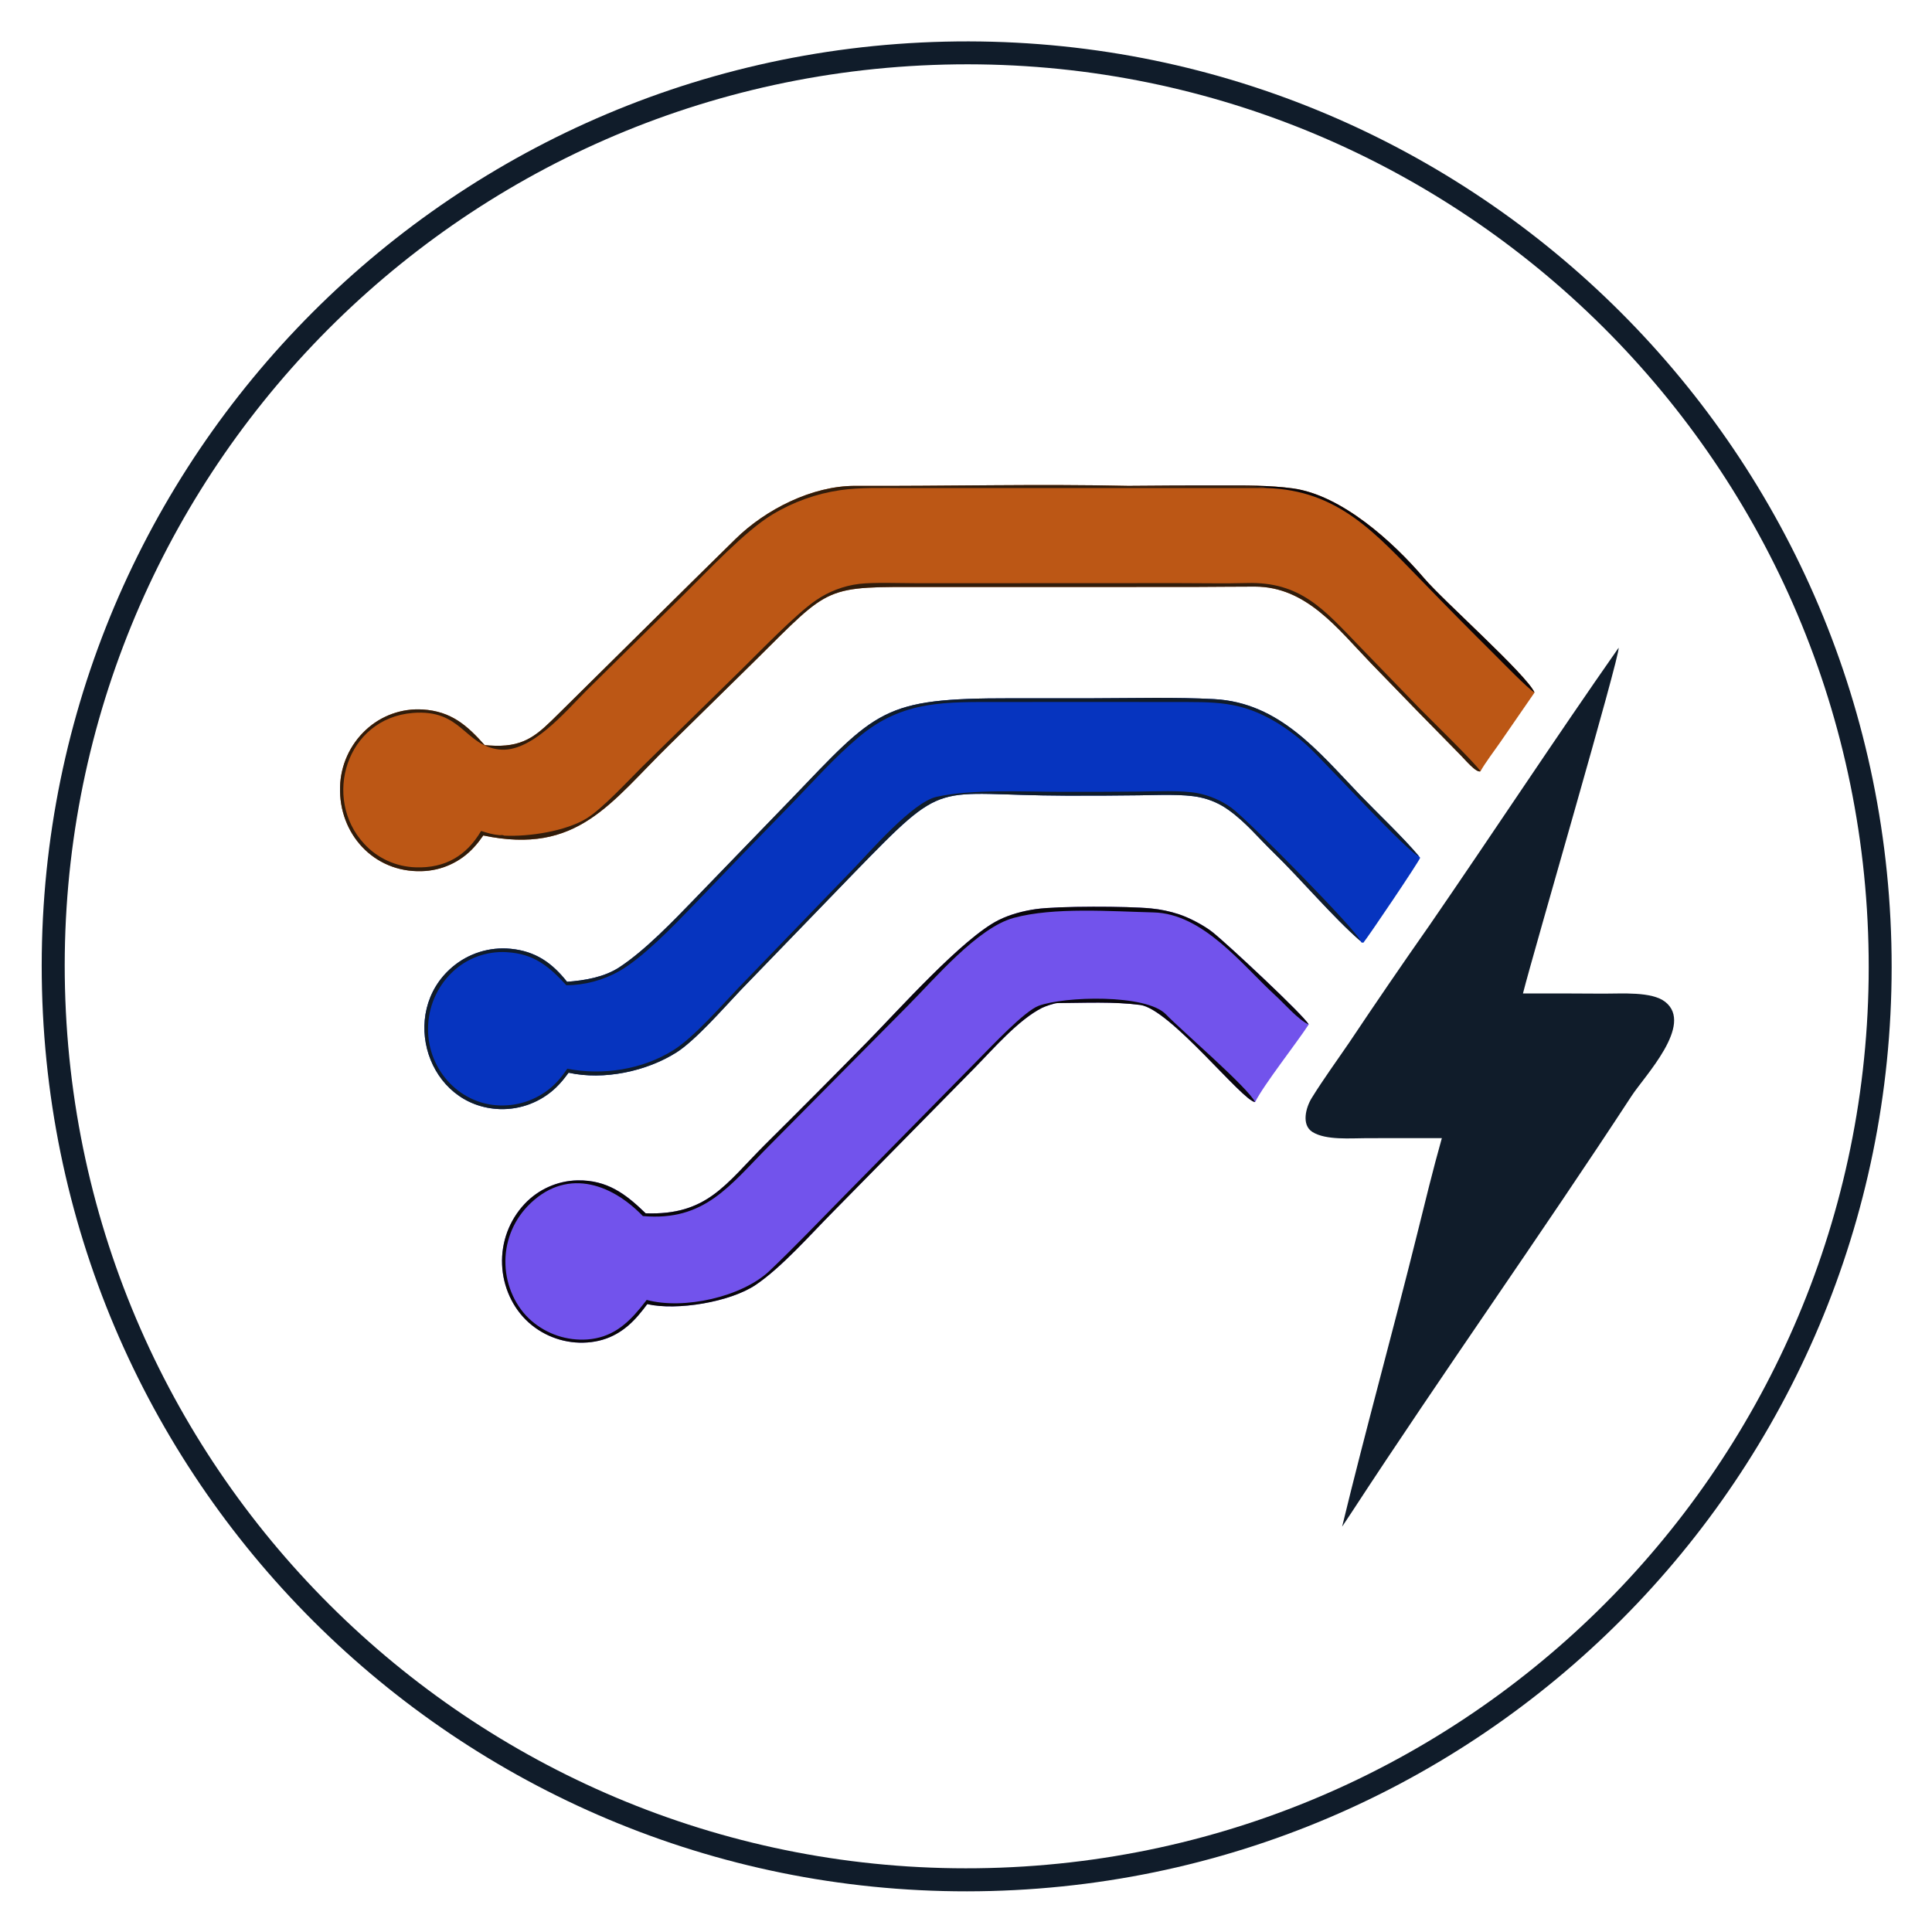
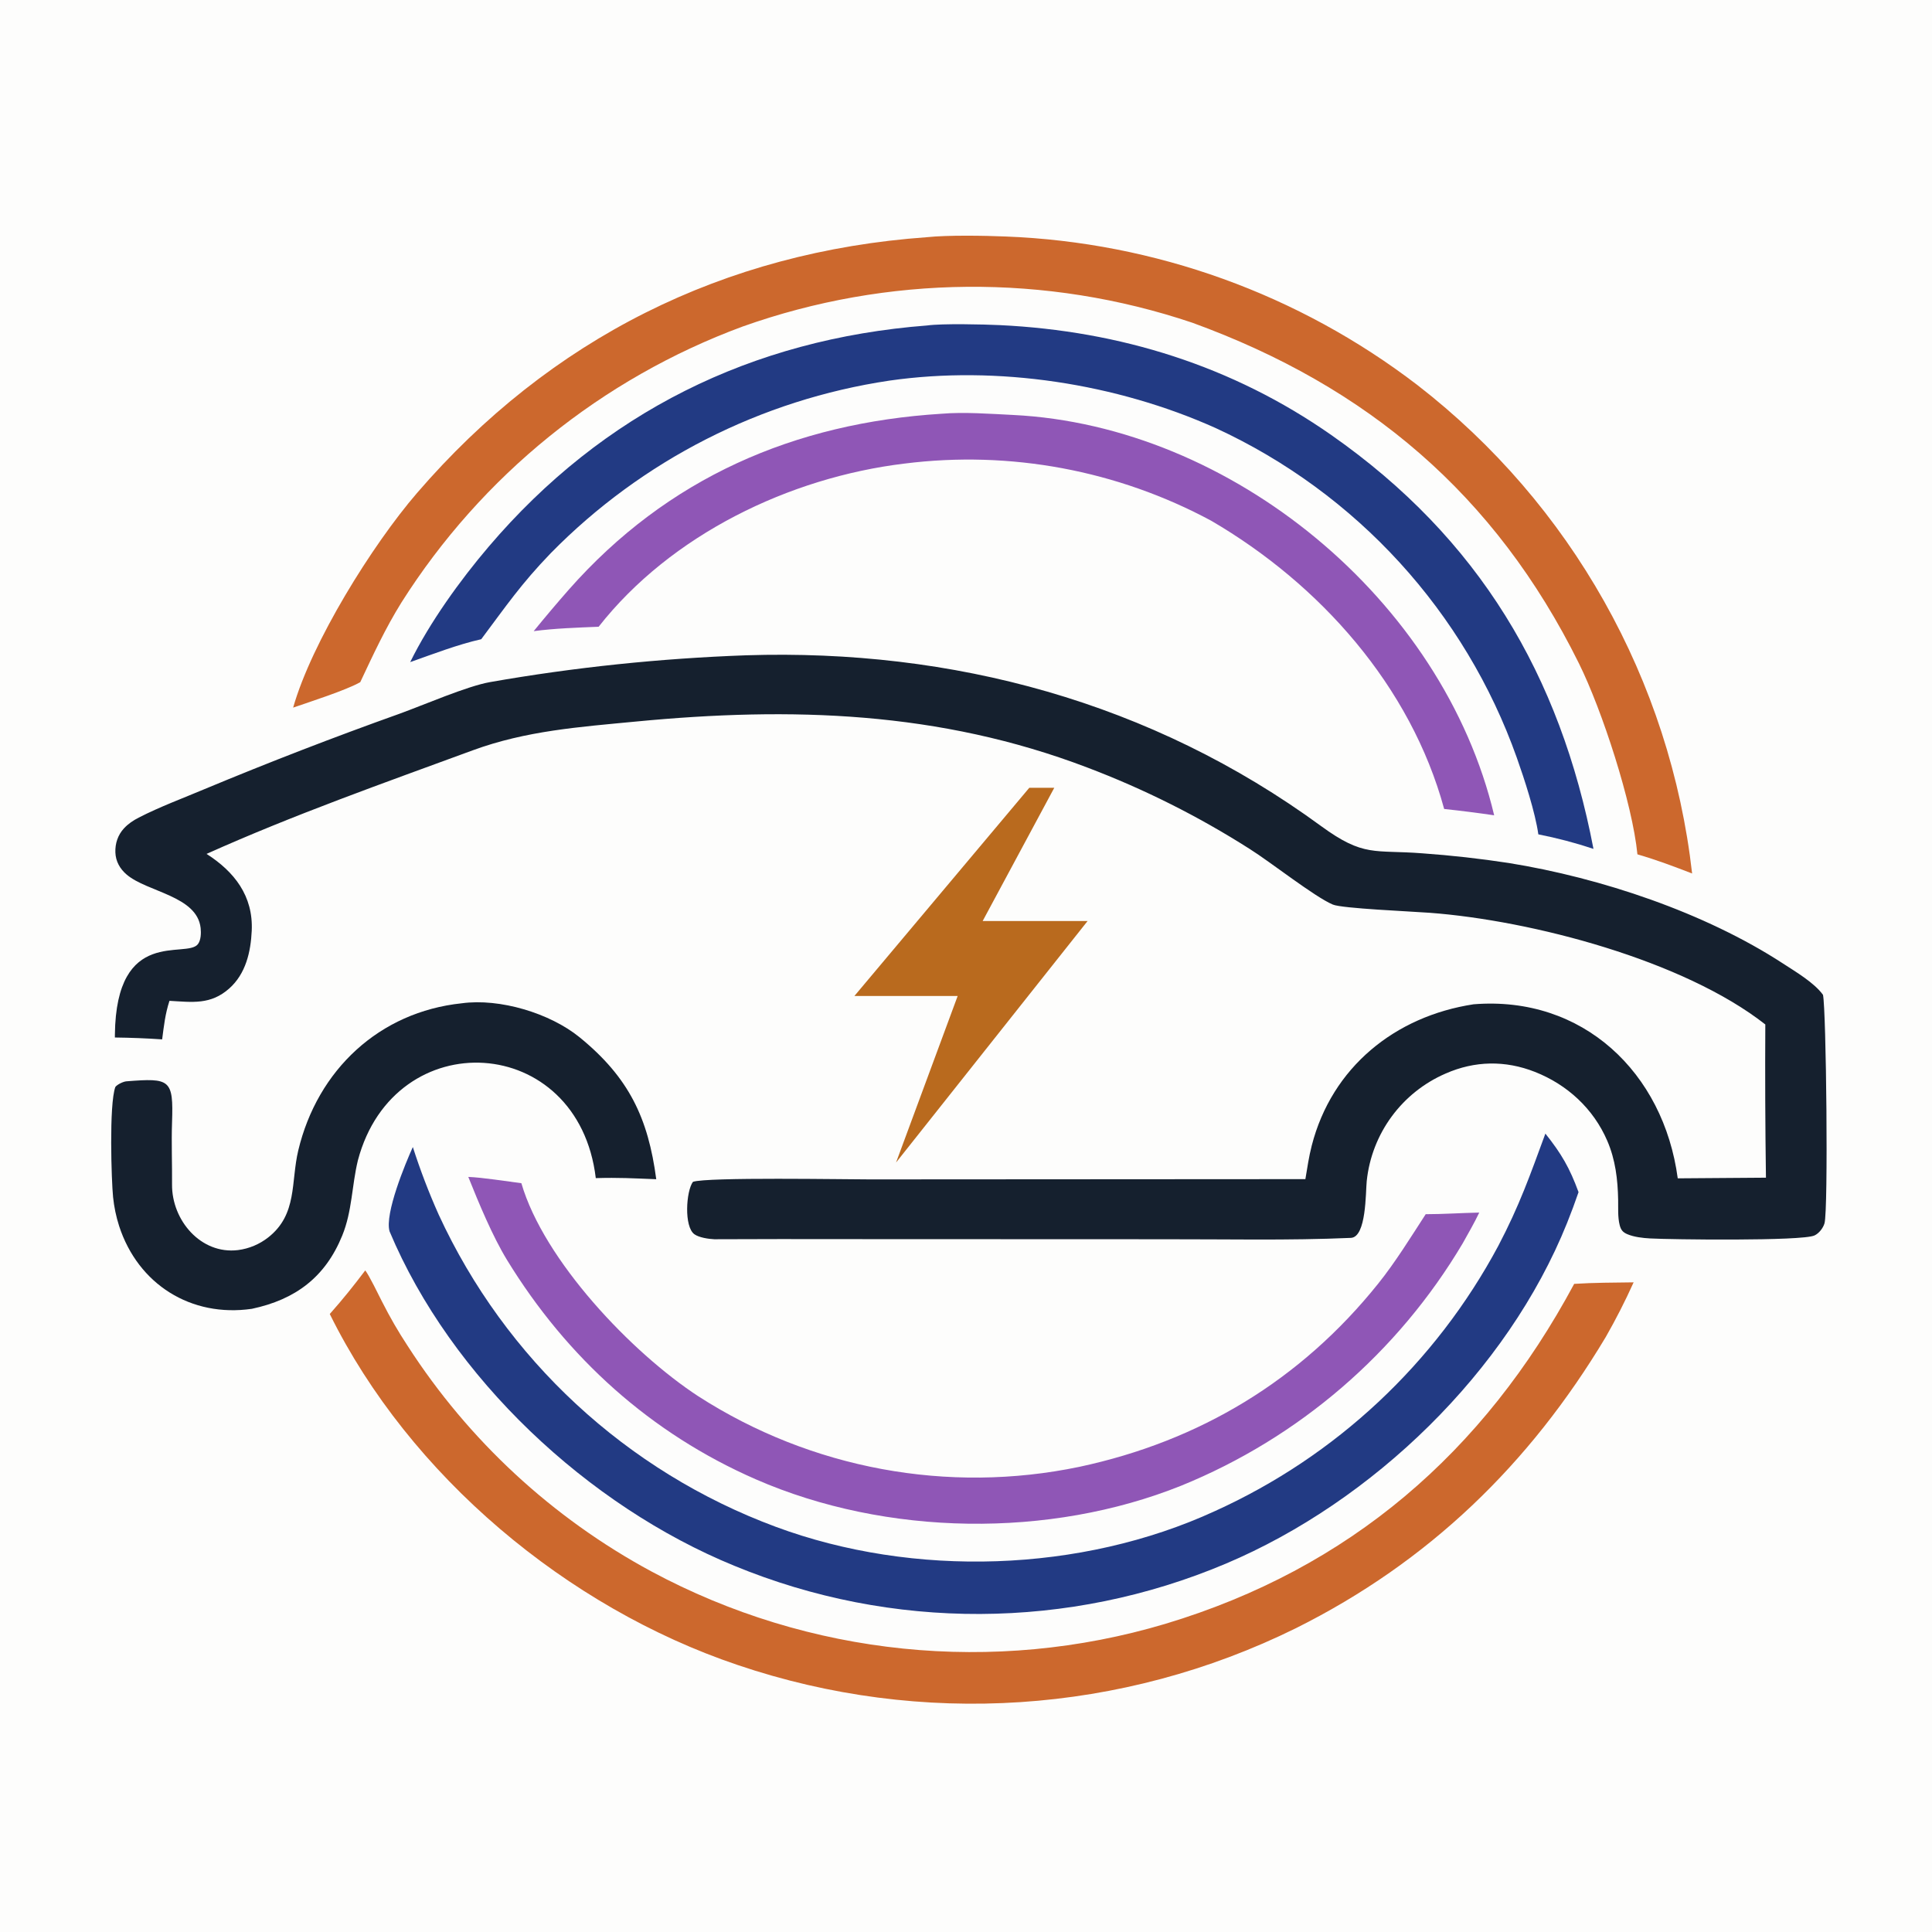
- <svg xmlns="http://www.w3.org/2000/svg" version="1.1" style="display: block;" viewBox="310 310 1428 1428" width="256" height="256" preserveAspectRatio="none">
-   <path transform="translate(0,0)" fill="rgb(255,255,255)" d="M 0 0 L 2048 0 L 2048 2048 L 0 2048 L 0 0 z" />
-   <path transform="translate(0,0)" fill="rgb(16,28,42)" d="M 1008.4 340.786 C 1385.51 331.905 1698.55 630.129 1707.96 1007.22 C 1717.36 1384.32 1419.57 1697.77 1042.49 1707.7 C 664.674 1717.65 350.466 1419.15 341.043 1041.31 C 331.62 663.478 630.558 349.685 1008.4 340.786 z" />
-   <path transform="translate(0,0)" fill="rgb(255,255,255)" d="M 999.644 358.005 C 1367.57 344.262 1676.98 631.374 1690.75 999.302 C 1704.51 1367.23 1417.42 1676.66 1049.49 1690.45 C 681.536 1704.23 372.076 1417.11 358.31 1049.15 C 344.543 681.193 631.685 371.75 999.644 358.005 z" />
-   <path transform="translate(0,0)" fill="rgb(188,87,21)" d="M 668.249 860.767 C 670.842 860.987 673.44 861.135 676.041 861.212 C 698.782 861.785 707.976 852.243 722.853 837.556 C 766.368 794.668 809.932 751.262 853.526 708.493 C 875.765 686.602 910.272 668.99 942.238 669.129 C 1009.18 669.421 1077.25 667.6 1144.16 669.135 C 1166.98 668.912 1189.8 668.817 1212.62 668.851 C 1230.05 668.835 1248.54 668.656 1265.54 670.978 C 1301.57 675.9 1339.63 710.423 1362.65 737.415 C 1376.89 754.122 1438.32 808.635 1444.22 821.884 L 1418.49 859.185 C 1414.96 864.233 1406.94 875.02 1404.29 880.065 C 1401.22 881.495 1392.76 871.352 1389.87 868.446 C 1367.59 845.853 1345.43 823.135 1323.4 800.294 C 1298.73 774.725 1275.64 743.59 1237.48 743.573 C 1222.9 743.567 1208.26 743.774 1193.68 743.804 L 1079.97 743.863 L 996.497 743.845 C 918.353 743.761 925.013 741.945 868.25 798.149 L 805.169 860.166 C 761.081 903.262 737.175 942.191 667.206 927.512 C 665.008 930.636 663.045 933.26 660.457 936.087 C 650.5 947.152 636.407 953.602 621.524 953.904 C 586.228 954.899 560.32 926.273 561.341 891.582 C 561.792 875.547 568.678 860.368 580.445 849.466 C 591.807 838.888 607.016 833.444 622.51 834.412 C 643.602 835.776 655.231 846.152 668.249 860.767 z" />
-   <path transform="translate(0,0)" fill="rgb(48,28,11)" d="M 668.249 860.767 C 670.842 860.987 673.44 861.135 676.041 861.212 C 698.782 861.785 707.976 852.243 722.853 837.556 C 766.368 794.668 809.932 751.262 853.526 708.493 C 875.765 686.602 910.272 668.99 942.238 669.129 C 1009.18 669.421 1077.25 667.6 1144.16 669.135 C 1156.21 670.257 1243.09 668.061 1245.69 670.736 L 1034.26 670.736 L 977.719 670.74 C 962.857 670.704 945.742 670.166 931.228 672.269 C 913.371 674.852 896.216 681.001 880.785 690.35 C 860.851 702.358 833.114 732.009 815.293 749.595 L 743.831 820.043 C 727.415 836.461 702.355 866.732 678.857 863.962 C 653.172 860.934 651.348 833.99 615.102 836.956 C 565.75 840.993 548.225 900.187 579.061 933.566 C 588.927 944.362 602.758 950.683 617.378 951.077 C 638.987 951.802 654.777 942.576 665.601 924.183 C 670.85 925.762 673.833 926.814 679.383 927.324 C 681.107 927.167 681.205 927.024 682.706 927.644 C 700.817 928.547 728.3 924.412 743.786 914.776 C 755.294 907.614 774.157 887.231 784.591 876.815 L 858.373 804.518 C 872.426 790.699 898.361 763.796 912.899 753.826 C 922.481 747.192 933.53 742.985 945.098 741.567 C 955.56 740.301 975.697 741.039 987.136 741.061 L 1065.81 741.047 L 1180.69 740.994 C 1197.2 740.969 1215.18 741.393 1231.54 740.932 C 1271.31 739.813 1288.53 760.515 1314.21 787.046 L 1359.17 833.502 C 1366.63 841.143 1399.91 873.521 1404.29 880.065 C 1401.22 881.495 1392.76 871.352 1389.87 868.446 C 1367.59 845.853 1345.43 823.135 1323.4 800.294 C 1298.73 774.725 1275.64 743.59 1237.48 743.573 C 1222.9 743.567 1208.26 743.774 1193.68 743.804 L 1079.97 743.863 L 996.497 743.845 C 918.353 743.761 925.013 741.945 868.25 798.149 L 805.169 860.166 C 761.081 903.262 737.175 942.191 667.206 927.512 C 665.008 930.636 663.045 933.26 660.457 936.087 C 650.5 947.152 636.407 953.602 621.524 953.904 C 586.228 954.899 560.32 926.273 561.341 891.582 C 561.792 875.547 568.678 860.368 580.445 849.466 C 591.807 838.888 607.016 833.444 622.51 834.412 C 643.602 835.776 655.231 846.152 668.249 860.767 z" />
-   <path transform="translate(0,0)" fill="rgb(8,6,10)" d="M 1144.16 669.135 C 1166.98 668.912 1189.8 668.817 1212.62 668.851 C 1230.05 668.835 1248.54 668.656 1265.54 670.978 C 1301.57 675.9 1339.63 710.423 1362.65 737.415 C 1376.89 754.122 1438.32 808.635 1444.22 821.884 C 1439.5 819.157 1419.94 799.033 1414.67 793.78 C 1396.69 775.949 1378.9 757.935 1361.29 739.74 C 1326.96 704.671 1299.39 672.055 1245.69 670.736 C 1243.09 668.061 1156.21 670.257 1144.16 669.135 z" />
-   <path transform="translate(0,0)" fill="rgb(6,52,191)" d="M 729.114 1035.67 C 742.116 1034.72 756.574 1032.26 767.635 1025.04 C 786.694 1012.6 807.46 990.884 823.493 974.339 L 893.976 901.487 C 958.305 834.474 962.025 826.029 1057.06 826.132 L 1118.3 826.12 C 1146.81 826.081 1179.58 825.215 1207.5 826.743 C 1255.77 829.385 1284.29 865.425 1315.22 897.583 C 1328.08 910.946 1346.94 928.785 1358.75 942.803 L 1359.68 943.991 C 1358.72 947.081 1320.92 1003 1317.7 1006.79 L 1316.27 1006.61 L 1315.63 1005.63 C 1295.08 987.797 1271.12 959.313 1250.93 939.771 C 1240.04 929.24 1230.92 917.864 1218.21 908.783 C 1211.89 904.183 1204.66 900.967 1197.01 899.345 C 1184.77 896.672 1165.19 897.697 1151.96 897.837 C 1134.02 898.07 1116.07 898.156 1098.12 898.097 C 998.072 897.838 1011.13 883.352 940.647 955.834 L 857.407 1041.87 C 844.925 1055.01 824.09 1078.93 810.072 1087.83 C 787.845 1101.95 756.266 1108.58 730.259 1102.88 C 727.038 1107.18 724.74 1110.19 720.825 1113.96 C 709.697 1124.54 694.801 1130.24 679.452 1129.78 C 625.923 1127.85 604.358 1058.84 644.234 1024.84 C 656.229 1014.62 671.862 1009.73 687.54 1011.28 C 705.903 1013.1 717.984 1021.63 729.114 1035.67 z" />
-   <path transform="translate(0,0)" fill="rgb(16,28,42)" d="M 729.114 1035.67 C 742.116 1034.72 756.574 1032.26 767.635 1025.04 C 786.694 1012.6 807.46 990.884 823.493 974.339 L 893.976 901.487 C 958.305 834.474 962.025 826.029 1057.06 826.132 L 1118.3 826.12 C 1146.81 826.081 1179.58 825.215 1207.5 826.743 C 1255.77 829.385 1284.29 865.425 1315.22 897.583 C 1328.08 910.946 1346.94 928.785 1358.75 942.803 C 1352.22 941.678 1289.14 873.247 1278.26 863.028 C 1270.94 856.031 1262.92 849.808 1254.32 844.459 C 1226.7 827.648 1207.54 828.979 1176.51 828.881 L 1118.19 828.828 L 1049.81 828.875 C 1009.69 828.947 977.453 827.122 944.623 854.89 C 926.694 870.054 912.238 886.365 895.997 903.212 C 871.239 928.524 846.612 953.965 822.119 979.533 C 807.72 994.437 785.165 1017.87 767.662 1027.83 C 755.737 1034.55 742.302 1038.13 728.616 1038.24 C 715.733 1024.21 704.689 1014.93 684.524 1013.78 C 669.607 1012.87 654.99 1018.25 644.222 1028.61 C 632.839 1039.55 626.397 1054.65 626.378 1070.44 C 626.15 1101.54 651.109 1127.91 682.436 1127.07 C 697.146 1126.76 711.134 1120.63 721.336 1110.03 C 724.399 1106.81 726.777 1103.54 729.309 1099.91 C 755.568 1105.11 785.12 1100.5 807.959 1086.05 C 822.936 1076.58 842.891 1053.69 855.92 1040.03 L 939.712 953.264 C 953.028 939.545 984.492 902.821 1002.37 898.921 C 1029.13 893.081 1067.03 895.267 1095.21 895.265 C 1113.83 895.309 1132.46 895.245 1151.09 895.074 C 1163.61 894.943 1183.2 894.025 1194.81 896.196 C 1204.07 897.928 1212.81 901.705 1220.42 907.252 C 1232.01 915.59 1315 999.953 1315.63 1005.63 C 1295.08 987.797 1271.12 959.313 1250.93 939.771 C 1240.04 929.24 1230.92 917.864 1218.21 908.783 C 1211.89 904.183 1204.66 900.967 1197.01 899.345 C 1184.77 896.672 1165.19 897.697 1151.96 897.837 C 1134.02 898.07 1116.07 898.156 1098.12 898.097 C 998.072 897.838 1011.13 883.352 940.647 955.834 L 857.407 1041.87 C 844.925 1055.01 824.09 1078.93 810.072 1087.83 C 787.845 1101.95 756.266 1108.58 730.259 1102.88 C 727.038 1107.18 724.74 1110.19 720.825 1113.96 C 709.697 1124.54 694.801 1130.24 679.452 1129.78 C 625.923 1127.85 604.358 1058.84 644.234 1024.84 C 656.229 1014.62 671.862 1009.73 687.54 1011.28 C 705.903 1013.1 717.984 1021.63 729.114 1035.67 z" />
-   <path transform="translate(0,0)" fill="rgb(16,28,42)" d="M 1506.39 788.755 C 1507.51 794.531 1443.4 1013.64 1435.66 1044.31 C 1455.55 1044.24 1475.45 1044.28 1495.34 1044.43 C 1508.42 1044.5 1530.85 1042.67 1540.82 1050.52 C 1562.14 1067.31 1525.69 1105.14 1515.96 1120.03 C 1448.41 1223.37 1376.6 1324.35 1309.15 1427.64 L 1302 1438.41 C 1319.57 1366.01 1339.59 1294.07 1357.55 1221.76 C 1363.4 1198.22 1369.13 1174.54 1375.72 1151.21 L 1320.18 1151.25 C 1308.5 1151.25 1290.02 1152.93 1280.05 1146.67 C 1271.74 1141.44 1275.17 1128.6 1279.55 1121.53 C 1288.18 1107.6 1297.95 1094.21 1307.23 1080.61 C 1326.7 1051.46 1346.5 1022.54 1366.62 993.842 C 1413.52 925.709 1458.84 856.706 1506.39 788.755 z" />
-   <path transform="translate(0,0)" fill="rgb(114,83,236)" d="M 787.23 1206.79 C 832.587 1208.41 846.087 1185.42 875.297 1156.18 C 900.694 1130.99 925.922 1105.63 950.983 1080.11 C 973.865 1056.85 1021.57 1003.29 1048.14 990.042 C 1056.49 985.88 1066.37 983.261 1075.58 981.958 C 1092.28 979.594 1143.48 979.757 1160.83 981.456 C 1167.84 982.131 1174.75 983.585 1181.43 985.792 C 1189.39 988.449 1199.78 993.945 1206.03 998.833 C 1216.39 1006.93 1274.18 1060.89 1277.31 1067.23 C 1267.69 1081.88 1244.08 1111.8 1237.69 1124.59 C 1228.45 1123.96 1174.86 1055.7 1152.79 1052.79 C 1133.18 1050.21 1111.83 1051.29 1091.59 1051.41 C 1089.22 1051.43 1082.24 1053.92 1080.3 1054.89 C 1062.74 1063.73 1044.41 1085.02 1030.38 1099.31 L 925.539 1205.87 C 908.606 1222.94 887.824 1246.66 868.596 1259.67 C 849.786 1272.4 810.213 1278.93 788.415 1273.91 C 786.506 1276.5 784.51 1279.03 782.43 1281.49 C 772.348 1293.56 760.228 1301.11 744.099 1302.26 C 728.291 1303.41 712.689 1298.12 700.853 1287.57 C 688.748 1276.76 681.745 1260.84 681.113 1244.7 C 680.416 1228.14 686.406 1211.99 697.734 1199.89 C 707.91 1189.05 722.018 1182.76 736.881 1182.44 C 758.822 1182.13 772.471 1192.46 787.23 1206.79 z" />
-   <path transform="translate(0,0)" fill="rgb(8,6,10)" d="M 787.23 1206.79 C 832.587 1208.41 846.087 1185.42 875.297 1156.18 C 900.694 1130.99 925.922 1105.63 950.983 1080.11 C 973.865 1056.85 1021.57 1003.29 1048.14 990.042 C 1056.49 985.88 1066.37 983.261 1075.58 981.958 C 1092.28 979.594 1143.48 979.757 1160.83 981.456 C 1167.84 982.131 1174.75 983.585 1181.43 985.792 C 1189.39 988.449 1199.78 993.945 1206.03 998.833 C 1216.39 1006.93 1274.18 1060.89 1277.31 1067.23 C 1269.44 1063.69 1259.31 1051.77 1252.71 1045.83 C 1228.03 1023.2 1199.31 985.268 1162.55 984.391 C 1131.36 983.646 1088.94 980.317 1059.2 988.456 C 1032.64 995.723 1001 1033.28 981.056 1053.31 L 878.561 1156.8 C 849.312 1186.23 830.973 1212.83 785.148 1208.83 C 761.033 1183.81 727.303 1172.99 699.878 1201.62 C 688.795 1213.26 682.92 1228.9 683.602 1244.96 C 684.184 1260.45 691.052 1276.08 702.857 1286.28 C 714.252 1296.14 729.087 1301.09 744.121 1300.04 C 761.566 1298.7 772.688 1289.61 783.256 1276.79 C 784.87 1274.82 786.451 1272.83 788.001 1270.81 C 815.324 1278.22 858.468 1268.66 878.876 1249.23 C 897.202 1231.78 915.876 1212.27 933.663 1194.17 L 1033.37 1092.86 C 1042.93 1083.25 1067.25 1057.28 1077.73 1053.41 C 1096.78 1046.39 1157.14 1044.55 1171.79 1059.76 C 1183.01 1071.41 1232.38 1113.79 1237.69 1124.59 C 1228.45 1123.96 1174.86 1055.7 1152.79 1052.79 C 1133.18 1050.21 1111.83 1051.29 1091.59 1051.41 C 1089.22 1051.43 1082.24 1053.92 1080.3 1054.89 C 1062.74 1063.73 1044.41 1085.02 1030.38 1099.31 L 925.539 1205.87 C 908.606 1222.94 887.824 1246.66 868.596 1259.67 C 849.786 1272.4 810.213 1278.93 788.415 1273.91 C 786.506 1276.5 784.51 1279.03 782.43 1281.49 C 772.348 1293.56 760.228 1301.11 744.099 1302.26 C 728.291 1303.41 712.689 1298.12 700.853 1287.57 C 688.748 1276.76 681.745 1260.84 681.113 1244.7 C 680.416 1228.14 686.406 1211.99 697.734 1199.89 C 707.91 1189.05 722.018 1182.76 736.881 1182.44 C 758.822 1182.13 772.471 1192.46 787.23 1206.79 z" />
+ <svg xmlns="http://www.w3.org/2000/svg" version="1.1" style="display: block;" viewBox="442 442 1160 1160" width="256" height="256" preserveAspectRatio="none">
+   <path transform="translate(0,0)" fill="rgb(253,253,252)" d="M 0 0 L 2048 0 L 2048 2048 L 0 2048 L 0 0 z" />
+   <path transform="translate(0,0)" fill="rgb(21,32,46)" d="M 889.922 835.45 C 1013.8 831.488 1133.21 863.363 1235.14 937.945 C 1260.95 956.825 1266.98 952.09 1296.11 954.353 C 1313.45 955.592 1330.73 957.53 1347.91 960.165 C 1403.09 969.046 1465.56 989.906 1512.48 1020.47 C 1520.16 1025.48 1531.23 1031.97 1536.55 1039.31 C 1538.51 1048.62 1539.79 1168.4 1537.45 1176.51 C 1536.63 1179.34 1534.17 1182.51 1531.46 1183.78 C 1524.04 1187.28 1444.25 1186.24 1432.7 1185.57 C 1428.3 1185.32 1423.19 1184.76 1419.11 1183.04 C 1416.28 1181.84 1415.2 1180.42 1414.46 1177.49 C 1413.26 1172.72 1413.65 1167.32 1413.56 1162.42 C 1413.32 1150.11 1411.94 1138.36 1407.03 1126.96 C 1398.72 1107.67 1383.04 1093.25 1363.59 1085.58 C 1345.8 1078.57 1327.49 1078.86 1309.95 1086.58 C 1283.66 1097.97 1265.56 1122.65 1262.6 1151.15 C 1261.91 1157.84 1262.46 1184.83 1253.08 1185.24 C 1215.67 1186.89 1177.55 1185.99 1139.99 1186.06 L 950.376 1185.99 C 923.957 1185.9 897.311 1185.97 870.872 1186.06 C 867.475 1185.9 861.723 1185.08 858.93 1183.06 C 852.585 1178.48 853.958 1157.14 858.043 1151.6 C 866.234 1148.65 950.392 1150.14 964.337 1150.13 L 1225.77 1149.97 C 1226.97 1142.97 1227.81 1136.74 1229.6 1129.79 C 1241.69 1082.82 1279.52 1052.21 1326.75 1044.99 C 1392.35 1039.69 1440.83 1085.98 1449.34 1149.49 L 1502.3 1149.1 C 1501.87 1118.44 1501.74 1087.77 1501.92 1057.1 C 1452.91 1018.59 1361.84 994.671 1300.51 990.057 C 1289.34 989.216 1247.84 987.468 1242.27 985.123 C 1231.4 980.555 1204.94 959.64 1192.36 951.741 C 1161.56 932.116 1128.82 915.707 1094.67 902.771 C 1005.98 869.003 917.322 866.251 823.765 875.232 C 789.878 878.485 757.887 880.726 725.779 892.523 C 671.913 912.314 618.454 931.179 566.016 954.693 C 582.674 965.34 594.106 979.901 593.144 1000.84 C 592.561 1013.52 589.586 1026.66 579.639 1035.5 C 568.447 1045.43 557.479 1043.68 543.745 1042.91 C 541.13 1051.06 540.472 1057.64 539.352 1066.06 C 529.907 1065.41 520.446 1065.04 510.979 1064.93 L 510.983 1063.27 C 511.702 997.987 554.031 1017.88 560.861 1008.84 C 562.68 1006.43 562.786 1002.12 562.467 999.216 C 560.341 979.861 530.418 977.663 518.052 967.111 C 513.995 963.649 511.468 959.188 511.274 953.794 C 511.081 948.436 512.771 943.329 516.418 939.379 C 518.985 936.6 521.945 934.632 525.287 932.912 C 537.976 926.382 551.79 921.3 564.953 915.738 C 603.49 899.681 642.437 884.626 681.755 870.588 C 696.403 865.288 722.408 853.972 736.191 851.549 C 786.894 842.636 838.483 837.298 889.922 835.45 z" />
+   <path transform="translate(0,0)" fill="rgb(204,104,45)" d="M 998.553 584.415 C 1011.16 583.093 1033.02 583.472 1045.81 583.998 C 1135.46 587.46 1221.83 618.622 1293.03 673.195 C 1385.34 744.676 1444.83 850.44 1457.97 966.447 C 1446.41 962.014 1437.02 958.429 1425.13 954.957 C 1422.14 924.316 1403.96 868.477 1390.02 840.327 C 1339.66 738.595 1262.76 673.958 1157.89 635.766 C 1070.15 606.224 975.028 607.04 887.807 638.082 C 803.228 669.343 731.275 727.549 683.035 803.731 C 673.361 819.284 666.08 835.051 658.3 851.582 C 649.794 856.421 628.138 863.351 618.008 866.861 C 629.157 827.608 665.51 769.205 692.298 738.108 C 772.327 645.205 876.509 593.137 998.553 584.415 z" />
+   <path transform="translate(0,0)" fill="rgb(204,104,45)" d="M 661.305 1204.77 C 663.734 1207.91 669.21 1219.26 671.299 1223.36 C 676.328 1233.22 680.776 1240.98 686.829 1250.21 C 723.401 1306.94 773.73 1353.49 833.132 1385.53 C 927.771 1436.38 1038.69 1447.69 1141.64 1416.99 C 1252.14 1383.8 1332.83 1314.05 1387.16 1212.85 C 1399.03 1212.11 1410.95 1212.09 1422.85 1211.94 C 1417.8 1223.16 1412.21 1234.12 1406.1 1244.8 C 1360.42 1321.1 1299.89 1379.78 1220.11 1419.58 C 1115.73 1471.12 995.15 1479.07 884.904 1441.69 C 782.445 1407.15 688.056 1328.21 639.999 1230.95 C 648.326 1221.51 653.701 1214.8 661.305 1204.77 z" />
+   <path transform="translate(0,0)" fill="rgb(34,58,131)" d="M 1369.87 1122.63 C 1379.55 1134.77 1384.47 1143.29 1389.78 1157.78 C 1387.64 1164.02 1385.34 1170.2 1382.88 1176.32 C 1347.04 1265.56 1266.17 1343.56 1178.03 1380.83 C 1083.77 1420.68 977.48 1421.15 882.88 1382.11 C 795.033 1346.18 712.796 1269.26 675.897 1181.33 C 672.857 1170.74 685.42 1140.49 689.874 1130.69 C 694.294 1144.48 699.47 1158.02 705.38 1171.25 C 745.378 1258.07 818.173 1325.5 907.806 1358.73 C 990.567 1389.41 1091.09 1386.26 1171.47 1349.28 C 1244.17 1316.37 1303.97 1260.38 1341.61 1190.01 C 1354.28 1165.86 1360.62 1147.75 1369.87 1122.63 z" />
+   <path transform="translate(0,0)" fill="rgb(34,58,131)" d="M 998.647 637.419 C 1007.8 636.16 1032.74 636.743 1042.44 637.212 C 1114.49 640.694 1181.98 661.661 1241.4 703.242 C 1330 765.248 1378.79 847.446 1398.74 951.679 C 1387.91 948.073 1376.85 945.16 1365.64 942.957 C 1363.79 929.755 1357.23 909.658 1352.71 896.928 C 1321.68 809.473 1256.54 738.016 1171.91 699.012 C 1112.25 672.232 1040.8 661.222 976.024 670.529 C 898.838 682.034 827.497 718.362 772.792 774.017 C 754.822 792.63 745.983 805.725 730.931 825.802 C 717.237 828.845 701.731 834.784 688.288 839.535 C 699.919 815.84 718.297 790.314 735.453 770.183 C 804.019 689.726 893.264 645.544 998.647 637.419 z" />
+   <path transform="translate(0,0)" fill="rgb(143,86,182)" d="M 723.172 1148.64 C 731.623 1148.96 746.22 1151.29 755.037 1152.41 C 768.537 1198.78 821.201 1254.19 861.373 1280.41 C 929.079 1323.93 1011.17 1339.13 1089.97 1322.73 C 1162.4 1307.25 1223.08 1270.63 1269.51 1212.68 C 1279.84 1199.79 1288.98 1184.94 1298.01 1171.02 C 1308.12 1171.03 1319.79 1170.25 1330.16 1170.05 C 1327.28 1176.14 1323.54 1182.56 1320.24 1188.5 C 1281.3 1254.12 1221.98 1305.21 1151.3 1333.99 C 1072.13 1365.8 974.153 1364.4 895.832 1330.22 C 832.862 1302.73 782.491 1257.39 746.475 1198.59 C 737.748 1184.34 729.409 1164.22 723.172 1148.64 z" />
+   <path transform="translate(0,0)" fill="rgb(143,86,182)" d="M 1007.36 690.419 C 1020.74 689.278 1036.72 690.484 1050.2 691.145 C 1181.44 697.584 1308.42 802.279 1339.12 931.517 C 1329.14 930.054 1319.13 928.788 1309.1 927.722 C 1289.03 853.91 1234.44 792.665 1169.18 754.631 C 1112.85 724.329 1048.48 712.343 985.031 720.343 C 915.959 728.686 844.848 763.048 801.431 818.301 C 788.402 818.852 775.366 819.251 762.439 820.949 C 769.315 812.511 776.345 804.2 783.524 796.018 C 842.803 728.878 918.97 695.904 1007.36 690.419 z" />
+   <path transform="translate(0,0)" fill="rgb(21,32,46)" d="M 719.234 1044.39 C 742.08 1041.25 772.193 1050.34 789.893 1064.72 C 819.677 1088.94 831.187 1113.4 836.018 1150.02 C 822.204 1149.49 813.564 1148.94 799.718 1149.36 C 789.277 1061.91 678.825 1055.9 656.893 1138.65 C 653.178 1153.93 653.505 1169.08 647.488 1183.85 C 637.317 1208.83 619.432 1222.25 593.231 1227.83 C 556.737 1233.12 524.895 1213.17 513.506 1178.07 C 511.709 1172.44 510.5 1166.64 509.897 1160.76 C 508.913 1151.22 507.399 1105.21 511.254 1094.63 C 512.477 1093.04 516.108 1091.37 517.884 1091.24 C 544.16 1089.18 546.203 1089.96 545.295 1115.92 C 544.874 1127.95 545.407 1141.48 545.297 1153.16 C 545.096 1174.65 562.579 1195.29 584.889 1192.57 C 591.547 1191.72 597.848 1189.07 603.115 1184.91 C 620.672 1171.06 616.539 1151.8 621.078 1132.76 C 632.617 1084.35 669.803 1049.56 719.234 1044.39 z" />
+   <path d="M1060 915 L955 1040 L1017 1040 L980 1140 L1095 995 L1032 995 L1075 915 Z" fill="#b96a1e" stroke="#fdfdfc" stroke-width="18" stroke-linejoin="round" paint-order="stroke" />
</svg>
